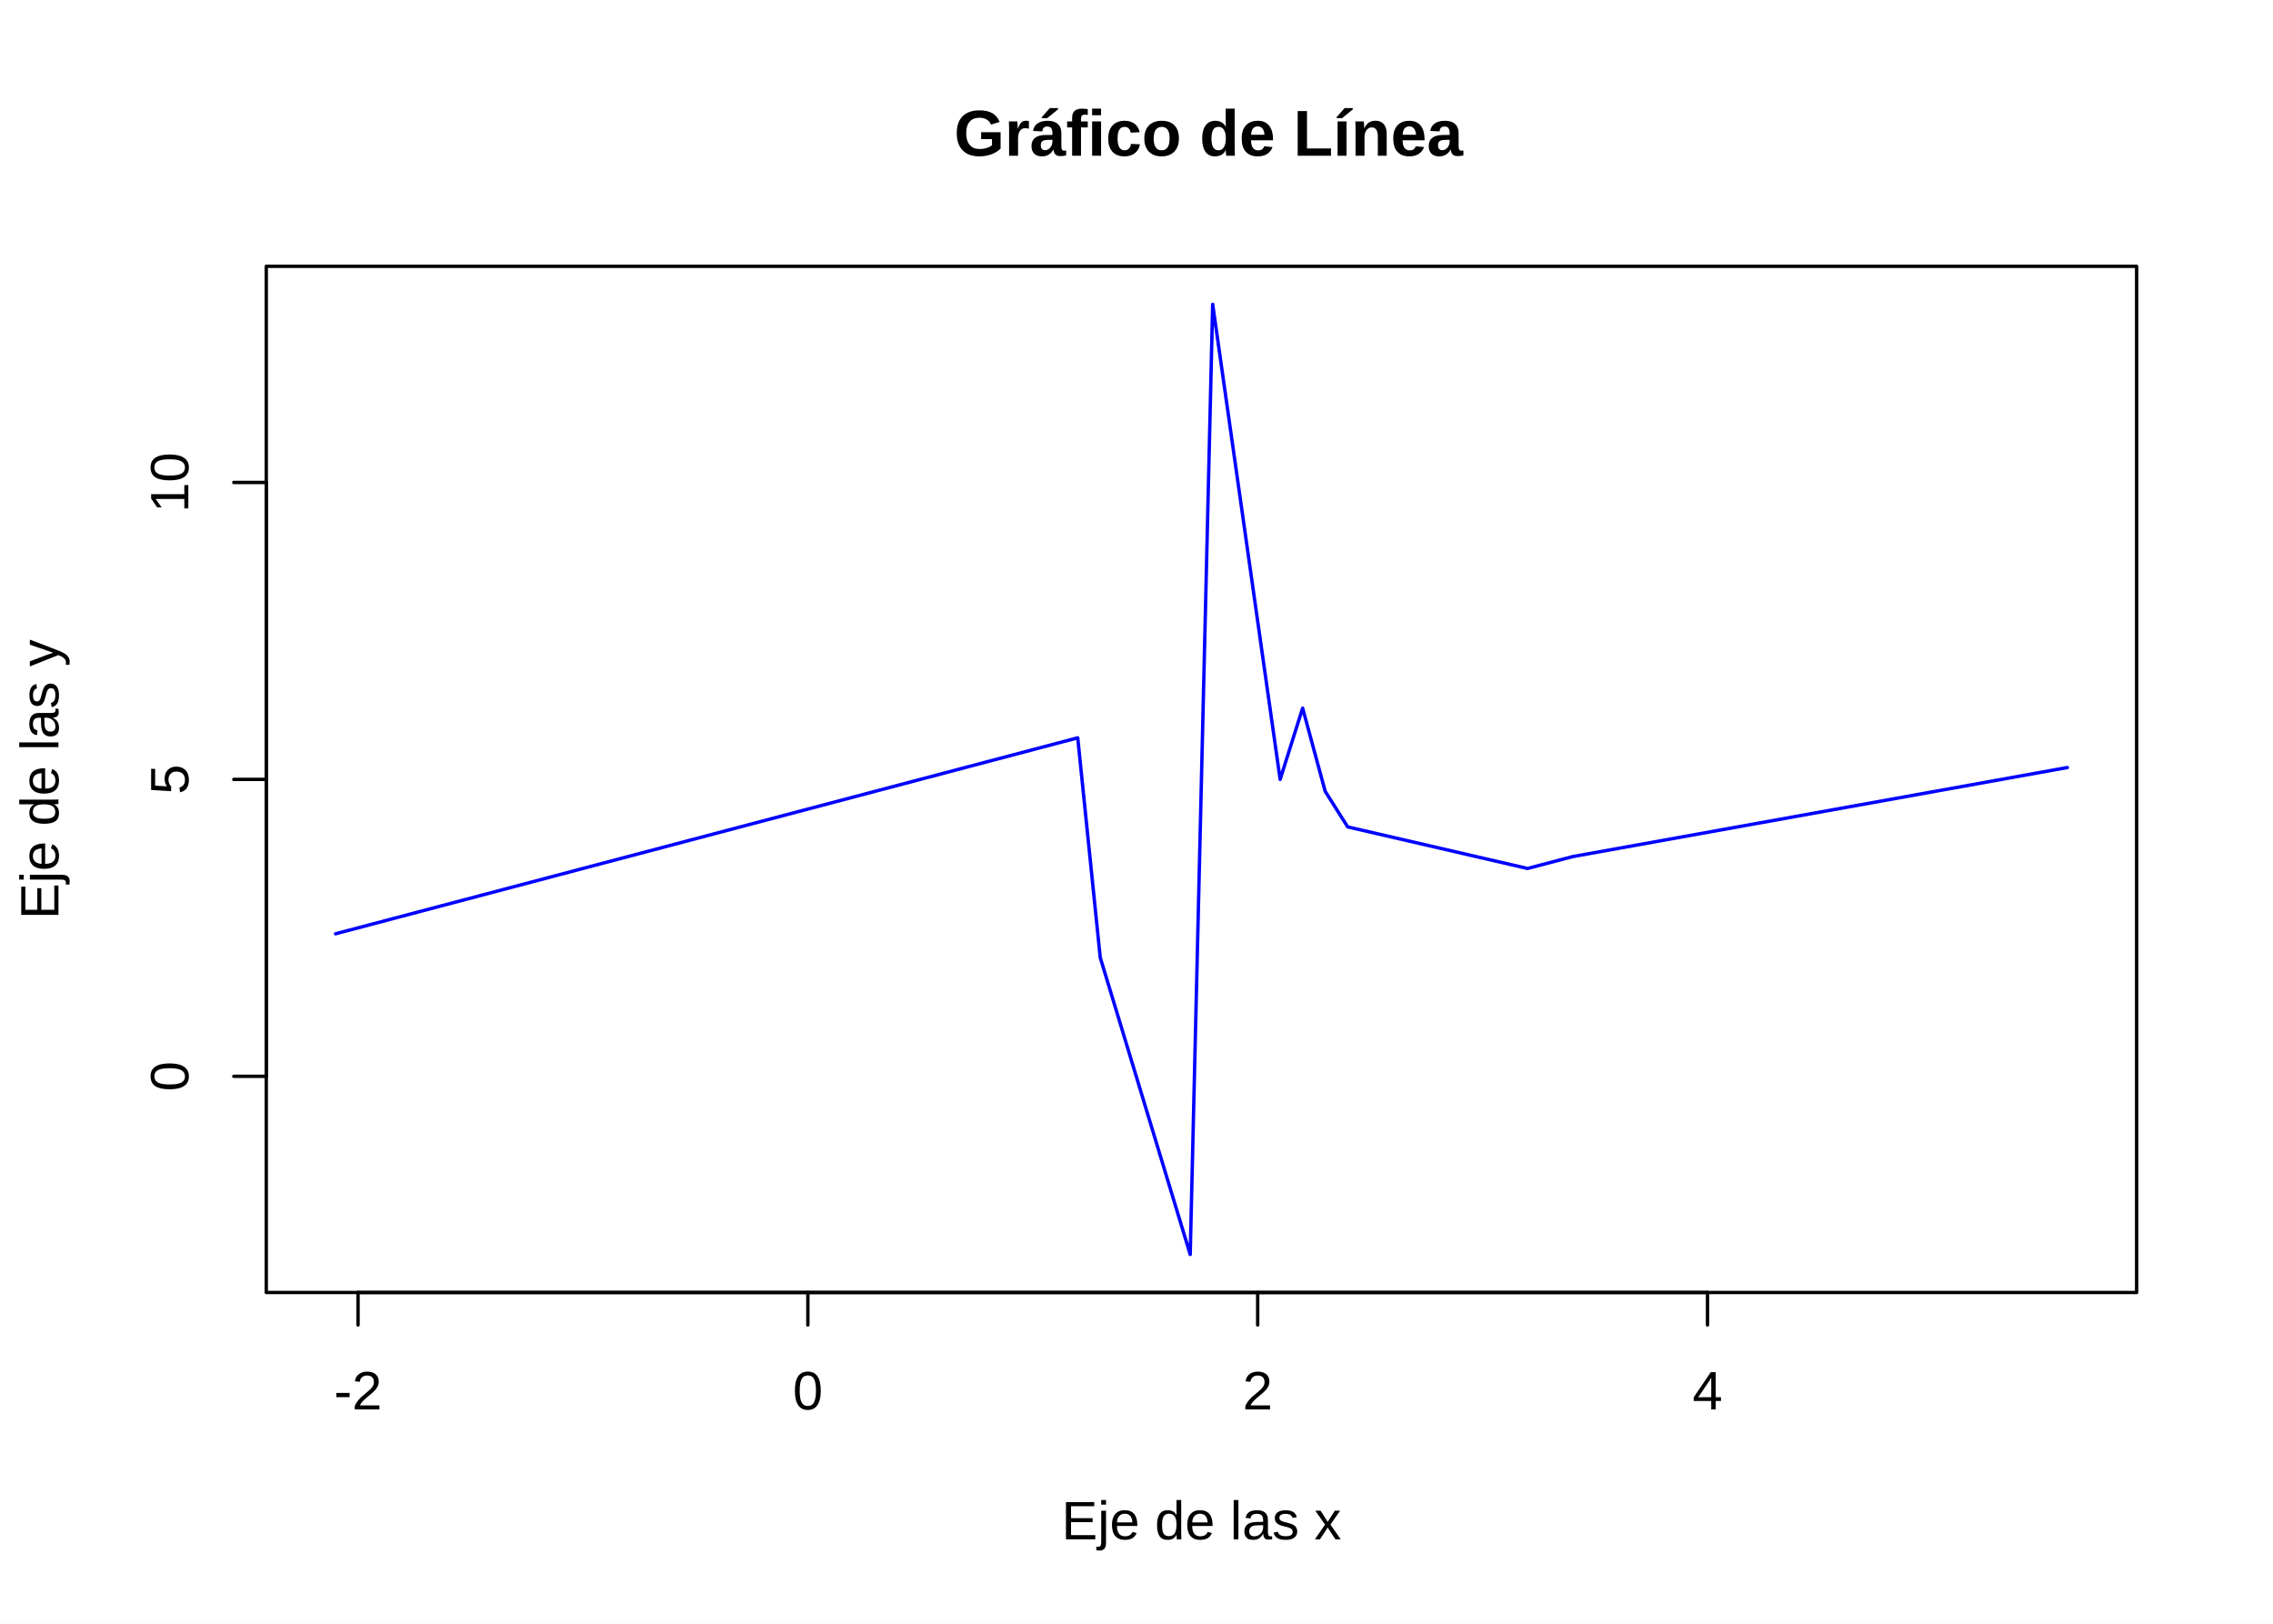
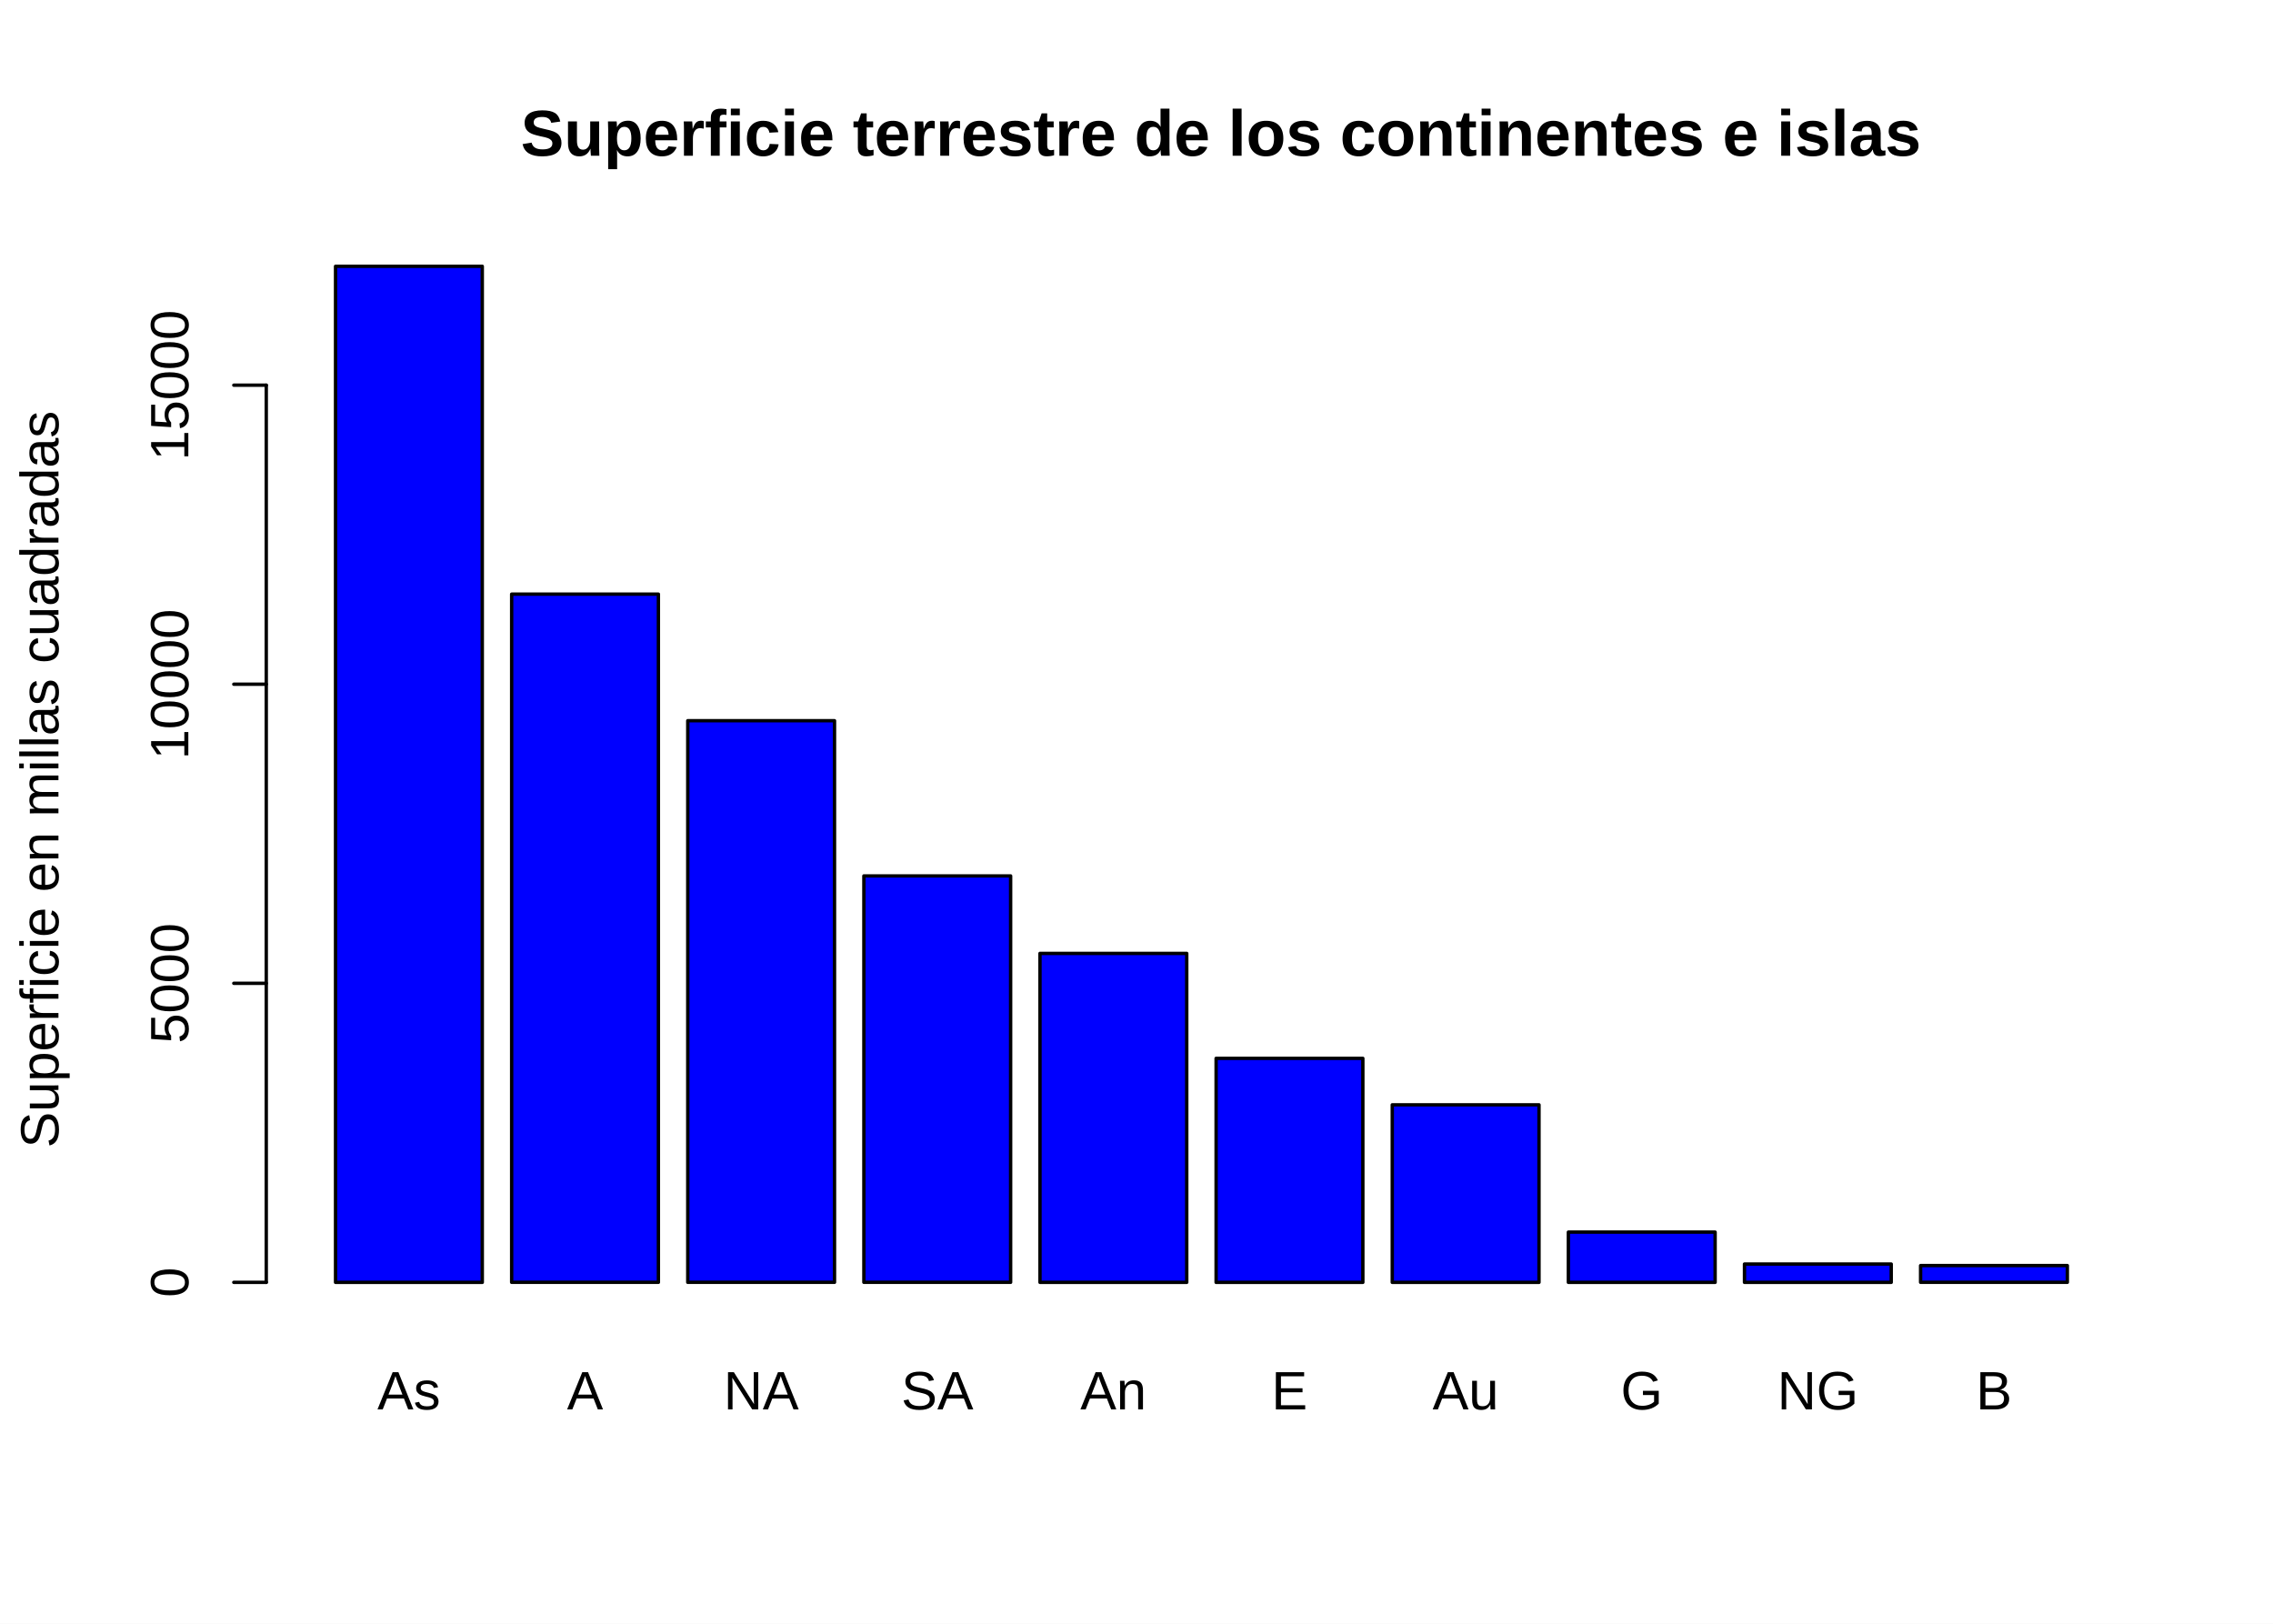
<svg xmlns="http://www.w3.org/2000/svg" viewBox="0 0 504.00 360.00">
  <defs>
    <style type="text/css">
    line, polyline, path, rect, circle {
      fill: none;
      stroke: #000000;
      stroke-linecap: round;
      stroke-linejoin: round;
      stroke-miterlimit: 10.00;
    }
  </style>
  </defs>
  <rect width="100%" height="100%" style="stroke: none; fill: #FFFFFF;" />
-   <defs>
-     <clipPath id="cpNTkuMDR8NDczLjc2fDI4Ni41Nnw1OS4wNA==">
-       <rect x="59.04" y="59.04" width="414.72" height="227.52" />
-     </clipPath>
-   </defs>
-   <polyline points="74.40,207.03 238.97,163.58 243.96,212.30 263.91,278.13 268.89,67.47 283.85,172.80 288.84,157.00 293.83,175.43 298.82,183.33 338.71,192.55 348.69,189.92 458.40,170.17 " style="stroke-width: 0.75; stroke: #0000FF;" clip-path="url(#cpNTkuMDR8NDczLjc2fDI4Ni41Nnw1OS4wNA==)" />
-   <defs>
-     <clipPath id="cpMHw1MDR8MzYwfDA=">
-       <rect x="0.00" y="0.00" width="504.00" height="360.00" />
-     </clipPath>
-   </defs>
-   <line x1="79.39" y1="286.56" x2="378.61" y2="286.56" style="stroke-width: 0.75;" clip-path="url(#cpMHw1MDR8MzYwfDA=)" />
-   <line x1="79.39" y1="286.56" x2="79.39" y2="293.76" style="stroke-width: 0.75;" clip-path="url(#cpMHw1MDR8MzYwfDA=)" />
-   <line x1="179.13" y1="286.56" x2="179.13" y2="293.76" style="stroke-width: 0.75;" clip-path="url(#cpMHw1MDR8MzYwfDA=)" />
-   <line x1="278.87" y1="286.56" x2="278.87" y2="293.76" style="stroke-width: 0.75;" clip-path="url(#cpMHw1MDR8MzYwfDA=)" />
-   <line x1="378.61" y1="286.56" x2="378.61" y2="293.76" style="stroke-width: 0.75;" clip-path="url(#cpMHw1MDR8MzYwfDA=)" />
-   <g clip-path="url(#cpMHw1MDR8MzYwfDA=)">
-     <text x="74.05" y="312.48" style="font-size: 12.00px; font-family: Arial;" textLength="10.67px" lengthAdjust="spacingAndGlyphs">-2</text>
-   </g>
-   <g clip-path="url(#cpMHw1MDR8MzYwfDA=)">
-     <text x="175.79" y="312.48" style="font-size: 12.00px; font-family: Arial;" textLength="6.67px" lengthAdjust="spacingAndGlyphs">0</text>
-   </g>
-   <g clip-path="url(#cpMHw1MDR8MzYwfDA=)">
-     <text x="275.53" y="312.48" style="font-size: 12.00px; font-family: Arial;" textLength="6.67px" lengthAdjust="spacingAndGlyphs">2</text>
-   </g>
-   <g clip-path="url(#cpMHw1MDR8MzYwfDA=)">
-     <text x="375.27" y="312.48" style="font-size: 12.00px; font-family: Arial;" textLength="6.67px" lengthAdjust="spacingAndGlyphs">4</text>
-   </g>
-   <line x1="59.04" y1="238.63" x2="59.04" y2="106.97" style="stroke-width: 0.75;" clip-path="url(#cpMHw1MDR8MzYwfDA=)" />
-   <line x1="59.04" y1="238.63" x2="51.84" y2="238.63" style="stroke-width: 0.75;" clip-path="url(#cpMHw1MDR8MzYwfDA=)" />
-   <line x1="59.04" y1="172.80" x2="51.84" y2="172.80" style="stroke-width: 0.75;" clip-path="url(#cpMHw1MDR8MzYwfDA=)" />
-   <line x1="59.04" y1="106.97" x2="51.84" y2="106.97" style="stroke-width: 0.75;" clip-path="url(#cpMHw1MDR8MzYwfDA=)" />
-   <g clip-path="url(#cpMHw1MDR8MzYwfDA=)">
-     <text transform="translate(41.76,241.97) rotate(-90)" style="font-size: 12.00px; font-family: Arial;" textLength="6.67px" lengthAdjust="spacingAndGlyphs">0</text>
-   </g>
-   <g clip-path="url(#cpMHw1MDR8MzYwfDA=)">
-     <text transform="translate(41.76,176.14) rotate(-90)" style="font-size: 12.00px; font-family: Arial;" textLength="6.67px" lengthAdjust="spacingAndGlyphs">5</text>
-   </g>
-   <g clip-path="url(#cpMHw1MDR8MzYwfDA=)">
-     <text transform="translate(41.76,113.64) rotate(-90)" style="font-size: 12.00px; font-family: Arial;" textLength="13.35px" lengthAdjust="spacingAndGlyphs">10</text>
-   </g>
-   <polyline points="59.04,286.56 473.76,286.56 473.76,59.04 59.04,59.04 59.04,286.56 " style="stroke-width: 0.75;" clip-path="url(#cpMHw1MDR8MzYwfDA=)" />
-   <g clip-path="url(#cpMHw1MDR8MzYwfDA=)">
-     <text x="211.55" y="34.53" style="font-size: 14.40px; font-weight: bold; font-family: Arial;" textLength="109.70px" lengthAdjust="spacingAndGlyphs">Gráfico de Línea</text>
-   </g>
-   <g clip-path="url(#cpMHw1MDR8MzYwfDA=)">
-     <text x="235.38" y="341.28" style="font-size: 12.00px; font-family: Arial;" textLength="62.03px" lengthAdjust="spacingAndGlyphs">Eje de las x</text>
-   </g>
-   <g clip-path="url(#cpMHw1MDR8MzYwfDA=)">
-     <text transform="translate(12.96,203.82) rotate(-90)" style="font-size: 12.00px; font-family: Arial;" textLength="62.03px" lengthAdjust="spacingAndGlyphs">Eje de las y</text>
-   </g>
+   <rect x="74.40" y="59.04" width="32.54" height="225.27" style="stroke-width: 0.75; fill: #0000FF;" />
+   <rect x="113.45" y="131.73" width="32.54" height="152.57" style="stroke-width: 0.75; fill: #0000FF;" />
+   <rect x="152.50" y="159.79" width="32.54" height="124.51" style="stroke-width: 0.75; fill: #0000FF;" />
+   <rect x="191.55" y="194.20" width="32.54" height="90.10" style="stroke-width: 0.75; fill: #0000FF;" />
+   <rect x="230.60" y="211.38" width="32.54" height="72.93" style="stroke-width: 0.75; fill: #0000FF;" />
+   <rect x="269.65" y="234.65" width="32.54" height="49.66" style="stroke-width: 0.75; fill: #0000FF;" />
+   <rect x="308.71" y="244.95" width="32.54" height="39.36" style="stroke-width: 0.75; fill: #0000FF;" />
+   <rect x="347.76" y="273.17" width="32.54" height="11.14" style="stroke-width: 0.75; fill: #0000FF;" />
+   <rect x="386.81" y="280.25" width="32.54" height="4.06" style="stroke-width: 0.75; fill: #0000FF;" />
+   <rect x="425.86" y="280.59" width="32.54" height="3.71" style="stroke-width: 0.75; fill: #0000FF;" />
+   <text x="83.67" y="312.48" style="font-size: 12.00px; font-family: Arial;" textLength="14.00px" lengthAdjust="spacingAndGlyphs">As</text>
+   <text x="125.72" y="312.48" style="font-size: 12.00px; font-family: Arial;" textLength="8.00px" lengthAdjust="spacingAndGlyphs">A</text>
+   <text x="160.44" y="312.48" style="font-size: 12.00px; font-family: Arial;" textLength="16.67px" lengthAdjust="spacingAndGlyphs">NA</text>
+   <text x="199.82" y="312.48" style="font-size: 12.00px; font-family: Arial;" textLength="16.01px" lengthAdjust="spacingAndGlyphs">SA</text>
+   <text x="239.54" y="312.48" style="font-size: 12.00px; font-family: Arial;" textLength="14.68px" lengthAdjust="spacingAndGlyphs">An</text>
+   <text x="281.92" y="312.48" style="font-size: 12.00px; font-family: Arial;" textLength="8.00px" lengthAdjust="spacingAndGlyphs">E</text>
+   <text x="317.64" y="312.48" style="font-size: 12.00px; font-family: Arial;" textLength="14.68px" lengthAdjust="spacingAndGlyphs">Au</text>
+   <text x="359.36" y="312.48" style="font-size: 12.00px; font-family: Arial;" textLength="9.33px" lengthAdjust="spacingAndGlyphs">G</text>
+   <text x="394.08" y="312.48" style="font-size: 12.00px; font-family: Arial;" textLength="18.00px" lengthAdjust="spacingAndGlyphs">NG</text>
+   <text x="438.13" y="312.48" style="font-size: 12.00px; font-family: Arial;" textLength="8.00px" lengthAdjust="spacingAndGlyphs">B</text>
+   <text x="115.45" y="34.53" style="font-size: 14.40px; font-weight: bold; font-family: Arial;" textLength="301.90px" lengthAdjust="spacingAndGlyphs">Superficie terrestre de los continentes e islas</text>
+   <text transform="translate(12.96,254.51) rotate(-90)" style="font-size: 12.00px; font-family: Arial;" textLength="163.42px" lengthAdjust="spacingAndGlyphs">Superficie en millas cuadradas</text>
+   <line x1="59.04" y1="284.31" x2="59.04" y2="85.40" style="stroke-width: 0.75;" />
+   <line x1="59.04" y1="284.31" x2="51.84" y2="284.31" style="stroke-width: 0.75;" />
+   <line x1="59.04" y1="218.01" x2="51.84" y2="218.01" style="stroke-width: 0.75;" />
+   <line x1="59.04" y1="151.70" x2="51.84" y2="151.70" style="stroke-width: 0.75;" />
+   <line x1="59.04" y1="85.40" x2="51.84" y2="85.40" style="stroke-width: 0.75;" />
+   <text transform="translate(41.76,287.64) rotate(-90)" style="font-size: 12.00px; font-family: Arial;" textLength="6.67px" lengthAdjust="spacingAndGlyphs">0</text>
+   <text transform="translate(41.76,231.35) rotate(-90)" style="font-size: 12.00px; font-family: Arial;" textLength="26.70px" lengthAdjust="spacingAndGlyphs">5000</text>
+   <text transform="translate(41.76,168.39) rotate(-90)" style="font-size: 12.00px; font-family: Arial;" textLength="33.37px" lengthAdjust="spacingAndGlyphs">10000</text>
+   <text transform="translate(41.76,102.09) rotate(-90)" style="font-size: 12.00px; font-family: Arial;" textLength="33.37px" lengthAdjust="spacingAndGlyphs">15000</text>
</svg>
